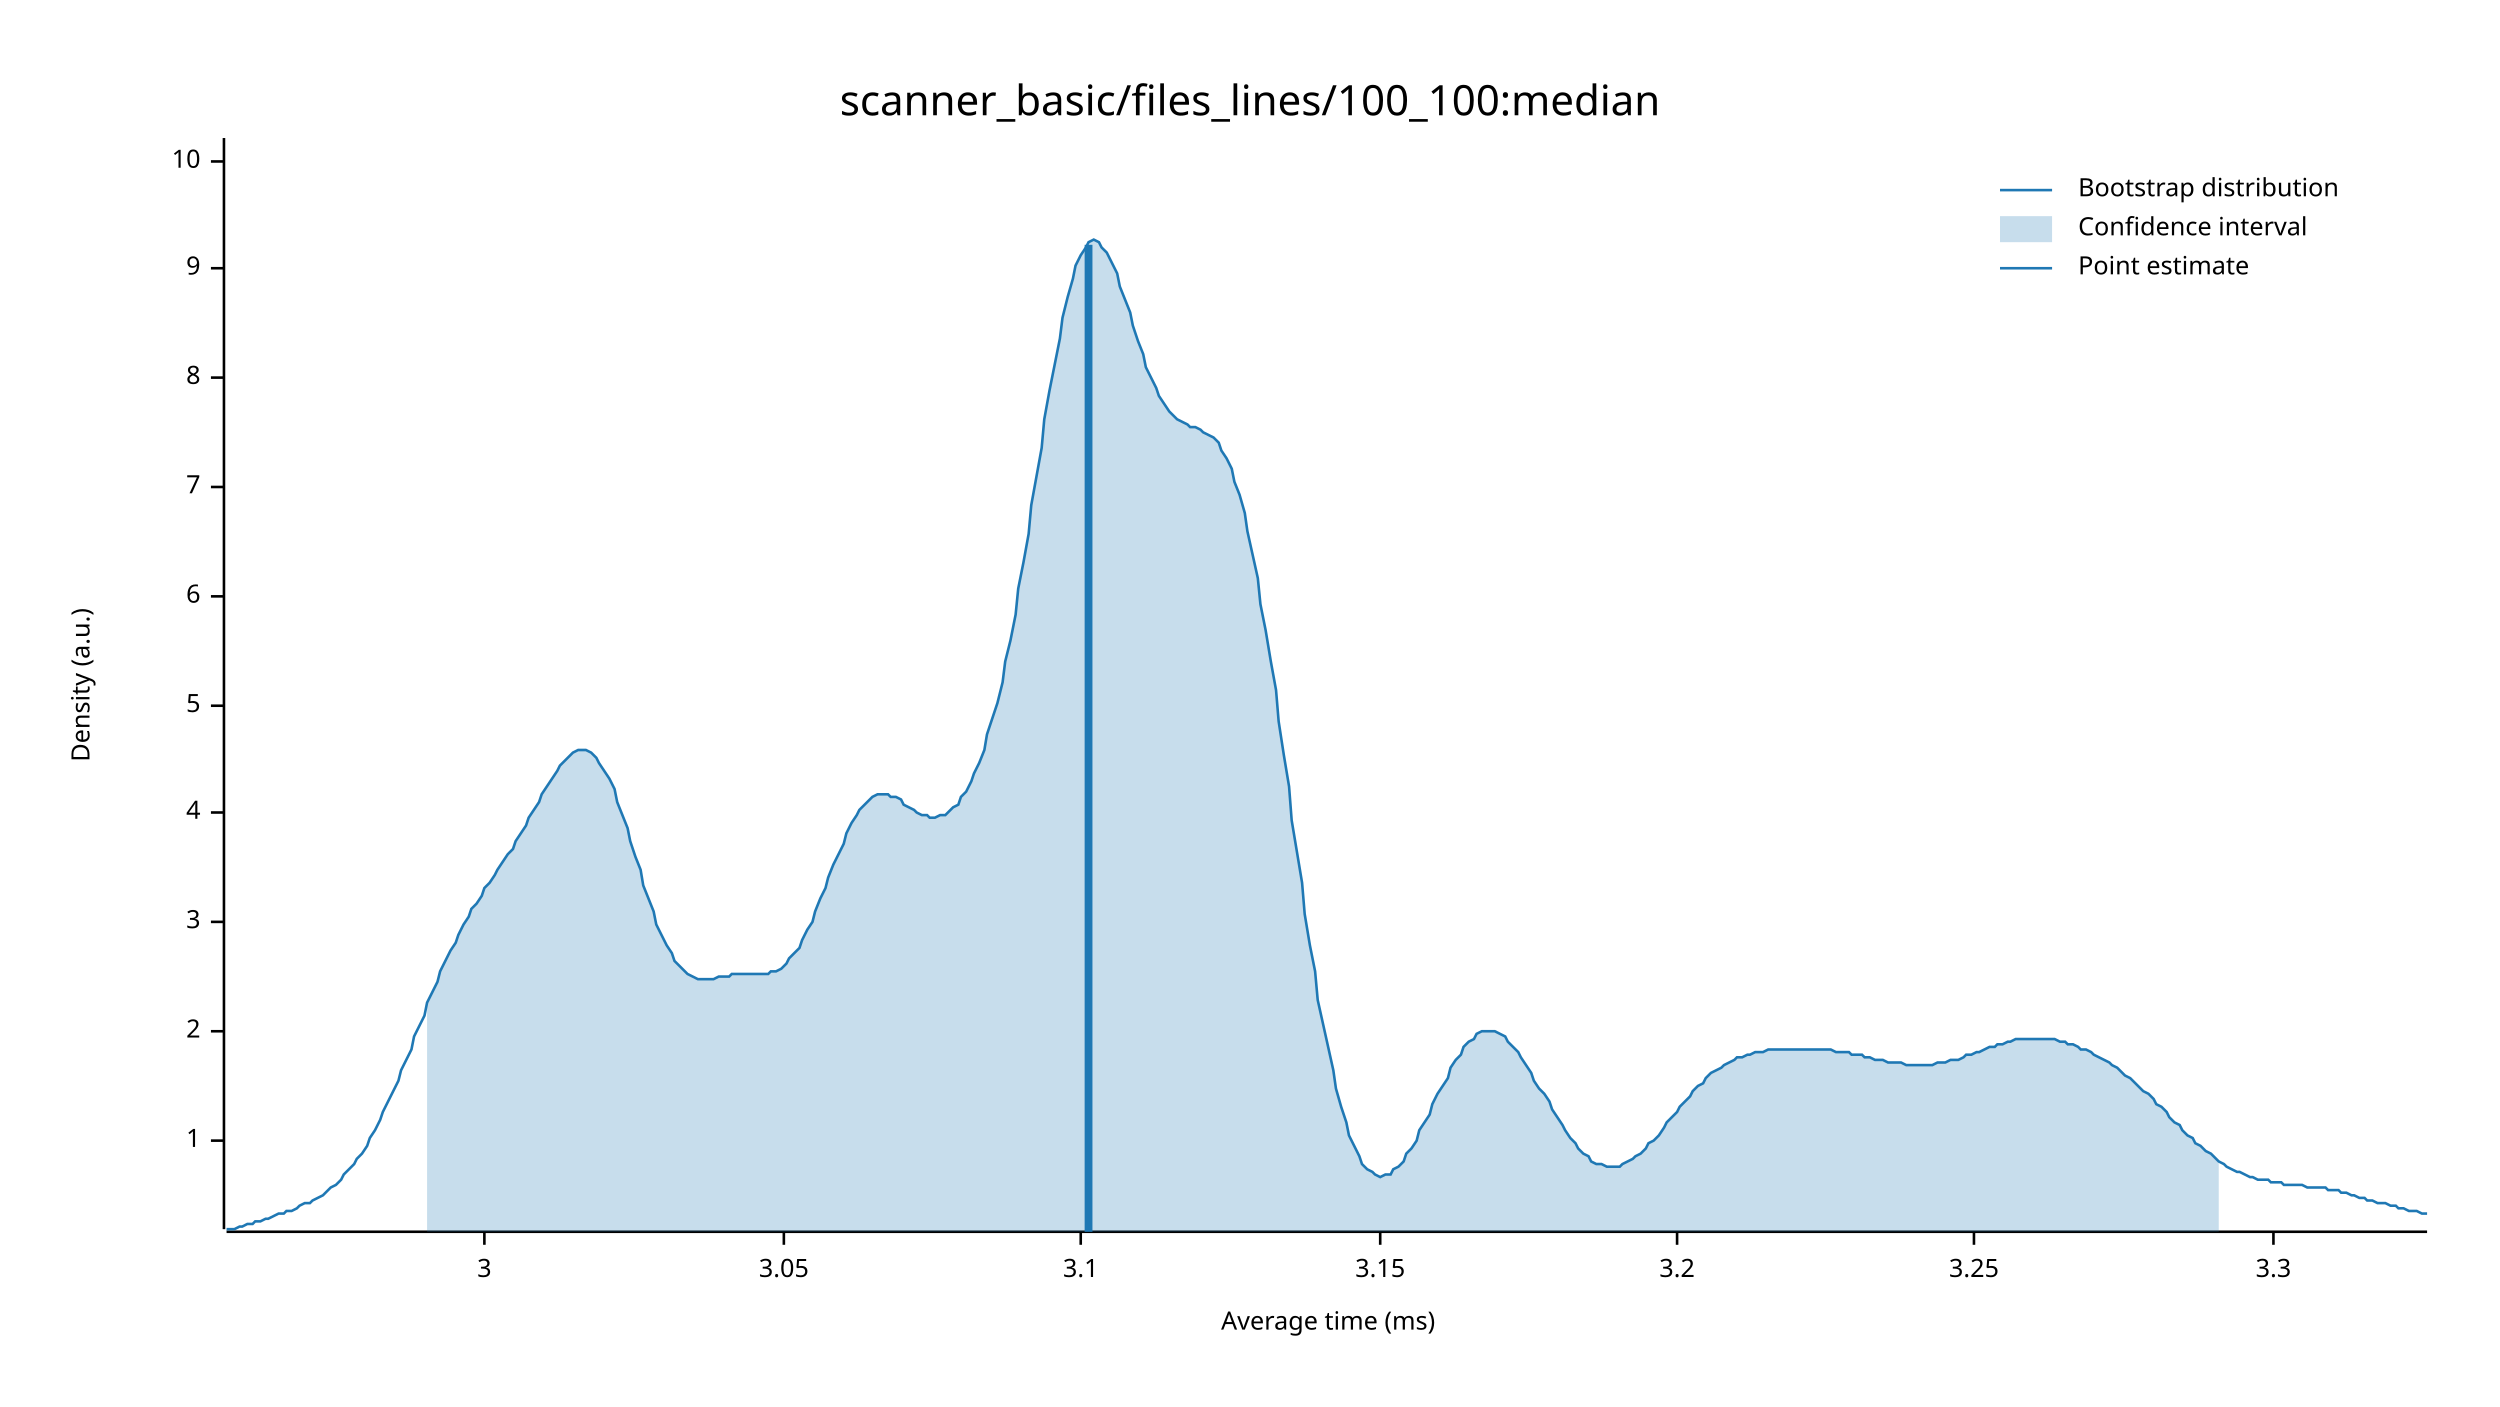
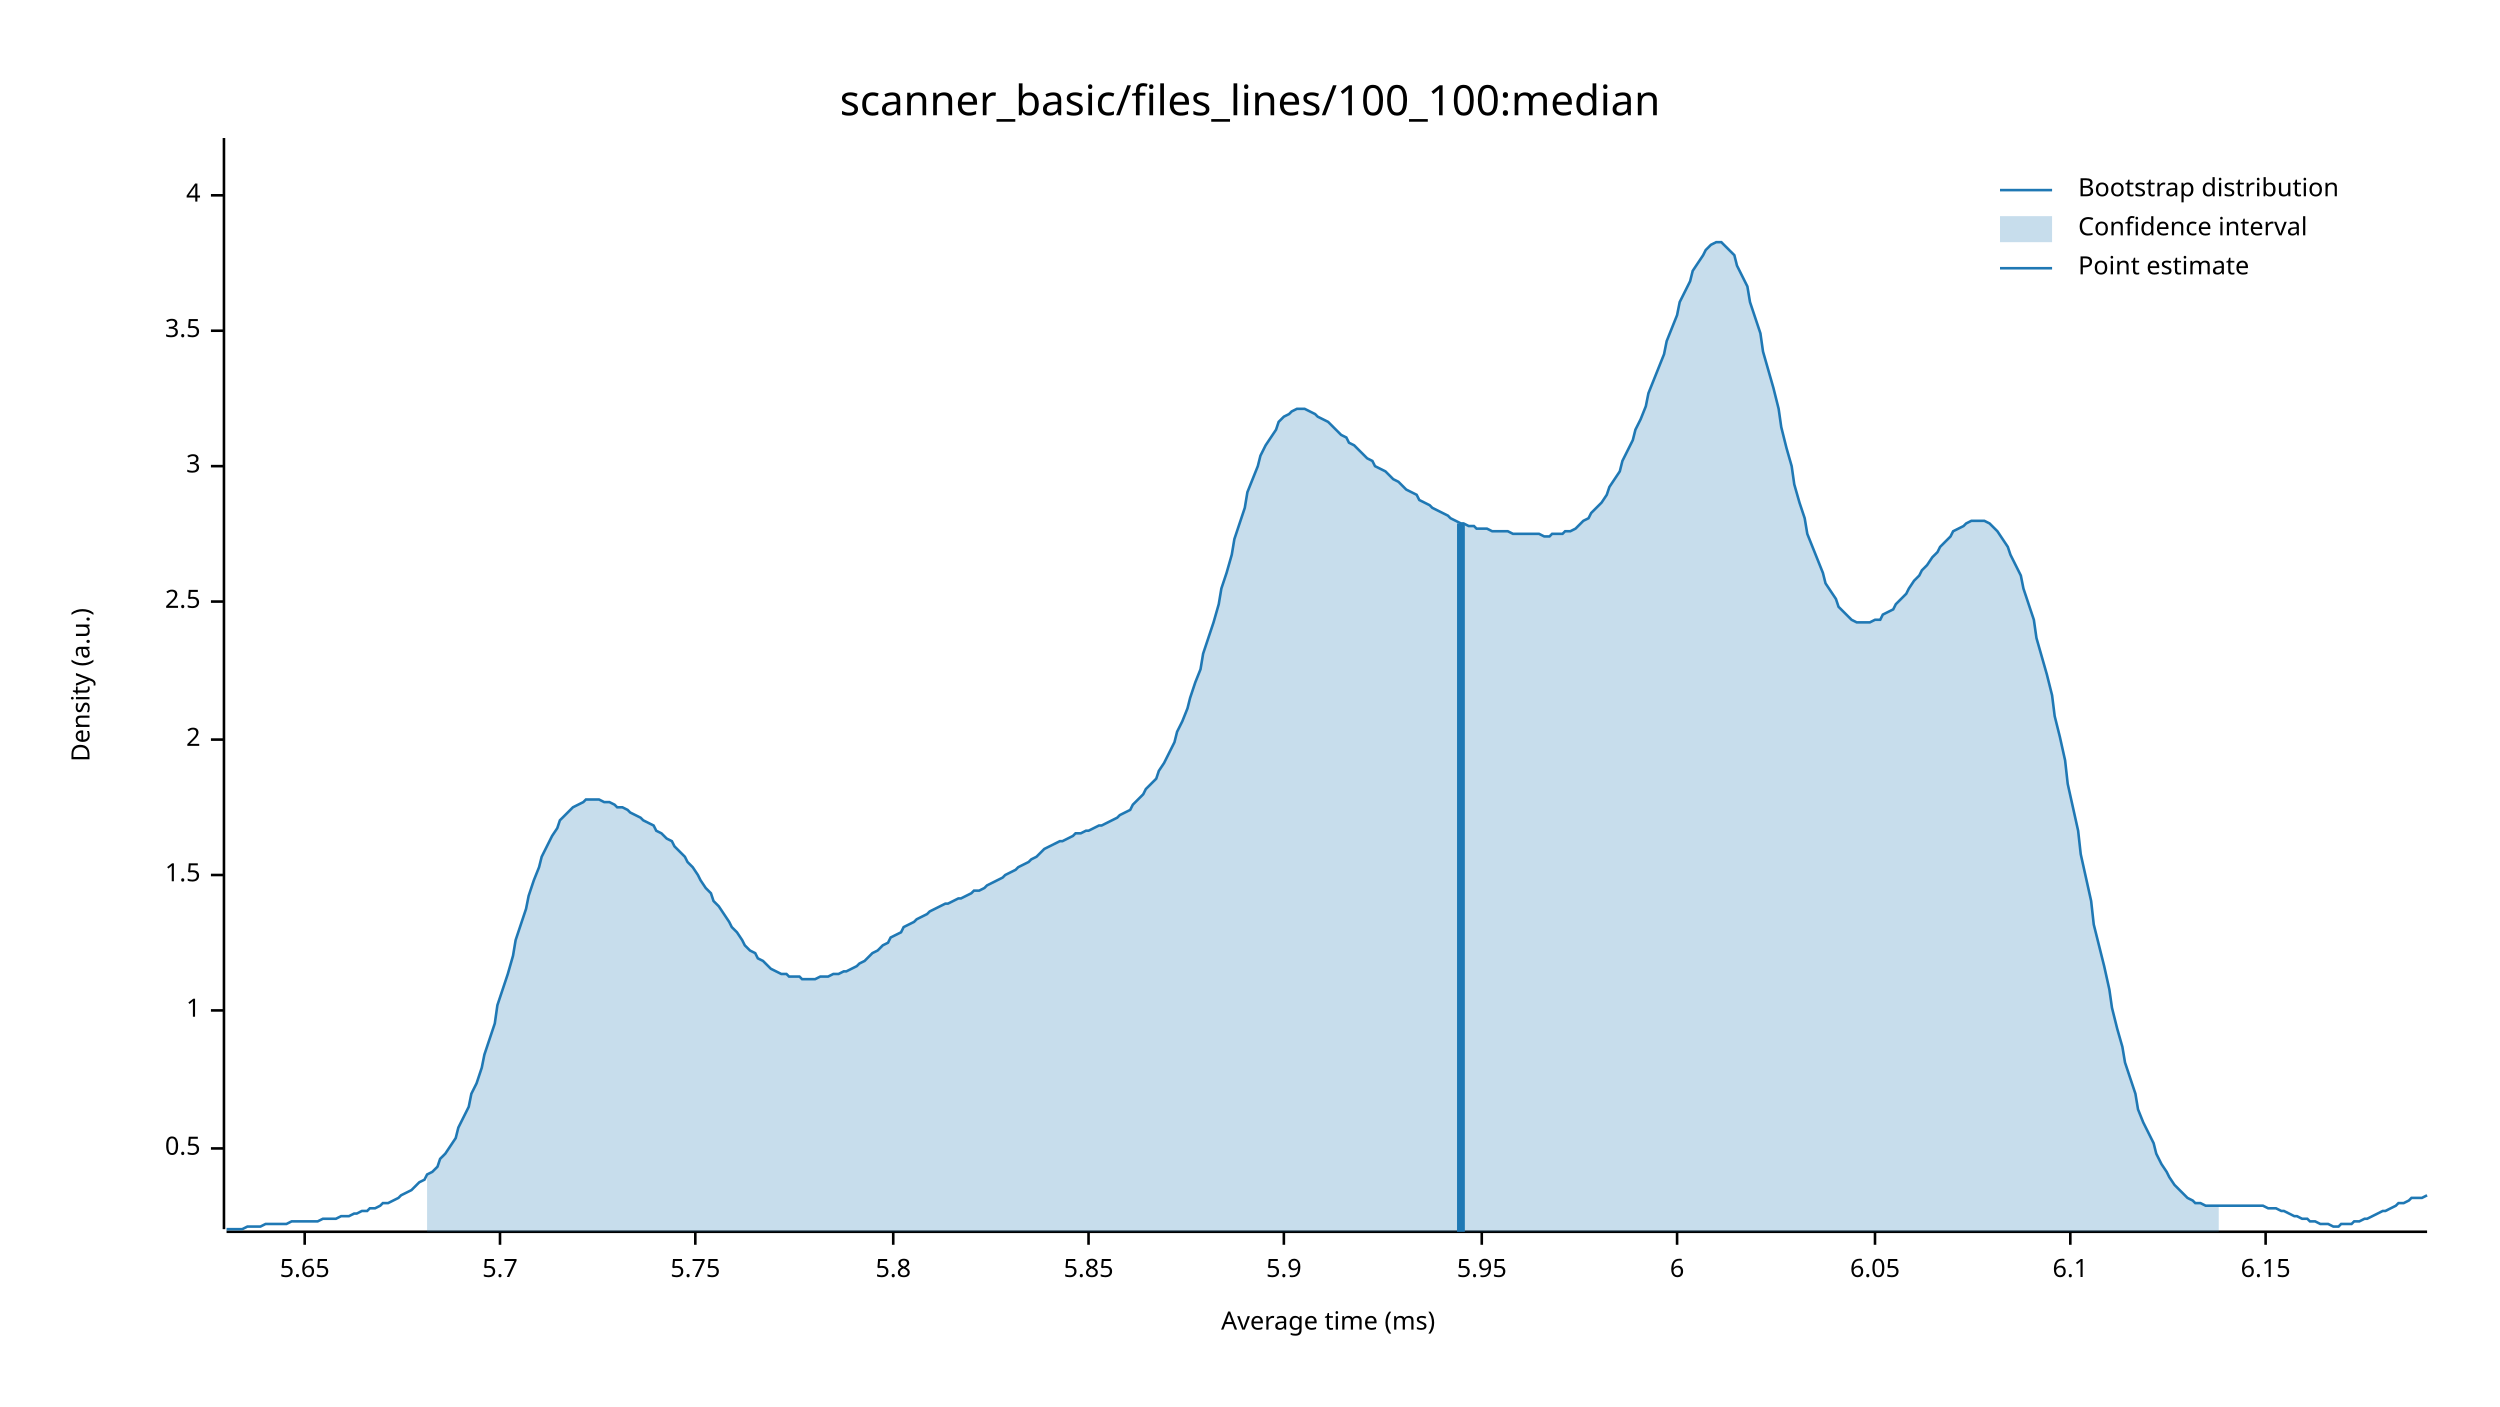
<svg xmlns="http://www.w3.org/2000/svg" width="960" height="540" viewBox="0 0 960 540">
  <text x="480" y="32" dy="0.76em" text-anchor="middle" font-family="sans-serif" font-size="16.129" opacity="1" fill="#000000">
scanner_basic/files_lines/100_100:median
</text>
  <text x="27" y="263" dy="0.76em" text-anchor="middle" font-family="sans-serif" font-size="9.677" opacity="1" fill="#000000" transform="rotate(270, 27, 263)">
Density (a.u.)
</text>
  <text x="510" y="513" dy="-0.5ex" text-anchor="middle" font-family="sans-serif" font-size="9.677" opacity="1" fill="#000000">
Average time (ms)
</text>
  <polyline fill="none" opacity="1" stroke="#000000" stroke-width="1" points="86,53 86,472 " />
-   <text x="77" y="438" dy="0.5ex" text-anchor="end" font-family="sans-serif" font-size="9.677" opacity="1" fill="#000000">
+   <text x="77" y="441" dy="0.5ex" text-anchor="end" font-family="sans-serif" font-size="9.677" opacity="1" fill="#000000">
+ 0.5
+ </text>
+   <polyline fill="none" opacity="1" stroke="#000000" stroke-width="1" points="81,441 86,441 " />
+   <text x="77" y="388" dy="0.5ex" text-anchor="end" font-family="sans-serif" font-size="9.677" opacity="1" fill="#000000">
1
</text>
-   <polyline fill="none" opacity="1" stroke="#000000" stroke-width="1" points="81,438 86,438 " />
-   <text x="77" y="396" dy="0.5ex" text-anchor="end" font-family="sans-serif" font-size="9.677" opacity="1" fill="#000000">
+   <polyline fill="none" opacity="1" stroke="#000000" stroke-width="1" points="81,388 86,388 " />
+   <text x="77" y="336" dy="0.5ex" text-anchor="end" font-family="sans-serif" font-size="9.677" opacity="1" fill="#000000">
+ 1.5
+ </text>
+   <polyline fill="none" opacity="1" stroke="#000000" stroke-width="1" points="81,336 86,336 " />
+   <text x="77" y="284" dy="0.5ex" text-anchor="end" font-family="sans-serif" font-size="9.677" opacity="1" fill="#000000">
2
</text>
-   <polyline fill="none" opacity="1" stroke="#000000" stroke-width="1" points="81,396 86,396 " />
-   <text x="77" y="354" dy="0.5ex" text-anchor="end" font-family="sans-serif" font-size="9.677" opacity="1" fill="#000000">
+   <polyline fill="none" opacity="1" stroke="#000000" stroke-width="1" points="81,284 86,284 " />
+   <text x="77" y="231" dy="0.5ex" text-anchor="end" font-family="sans-serif" font-size="9.677" opacity="1" fill="#000000">
+ 2.5
+ </text>
+   <polyline fill="none" opacity="1" stroke="#000000" stroke-width="1" points="81,231 86,231 " />
+   <text x="77" y="179" dy="0.5ex" text-anchor="end" font-family="sans-serif" font-size="9.677" opacity="1" fill="#000000">
3
</text>
-   <polyline fill="none" opacity="1" stroke="#000000" stroke-width="1" points="81,354 86,354 " />
-   <text x="77" y="312" dy="0.5ex" text-anchor="end" font-family="sans-serif" font-size="9.677" opacity="1" fill="#000000">
+   <polyline fill="none" opacity="1" stroke="#000000" stroke-width="1" points="81,179 86,179 " />
+   <text x="77" y="127" dy="0.5ex" text-anchor="end" font-family="sans-serif" font-size="9.677" opacity="1" fill="#000000">
+ 3.5
+ </text>
+   <polyline fill="none" opacity="1" stroke="#000000" stroke-width="1" points="81,127 86,127 " />
+   <text x="77" y="75" dy="0.5ex" text-anchor="end" font-family="sans-serif" font-size="9.677" opacity="1" fill="#000000">
4
</text>
-   <polyline fill="none" opacity="1" stroke="#000000" stroke-width="1" points="81,312 86,312 " />
-   <text x="77" y="271" dy="0.5ex" text-anchor="end" font-family="sans-serif" font-size="9.677" opacity="1" fill="#000000">
- 5
+   <polyline fill="none" opacity="1" stroke="#000000" stroke-width="1" points="81,75 86,75 " />
+   <polyline fill="none" opacity="1" stroke="#000000" stroke-width="1" points="87,473 932,473 " />
+   <text x="117" y="483" dy="0.76em" text-anchor="middle" font-family="sans-serif" font-size="9.677" opacity="1" fill="#000000">
+ 5.65
</text>
-   <polyline fill="none" opacity="1" stroke="#000000" stroke-width="1" points="81,271 86,271 " />
-   <text x="77" y="229" dy="0.5ex" text-anchor="end" font-family="sans-serif" font-size="9.677" opacity="1" fill="#000000">
+   <polyline fill="none" opacity="1" stroke="#000000" stroke-width="1" points="117,473 117,478 " />
+   <text x="192" y="483" dy="0.76em" text-anchor="middle" font-family="sans-serif" font-size="9.677" opacity="1" fill="#000000">
+ 5.7
+ </text>
+   <polyline fill="none" opacity="1" stroke="#000000" stroke-width="1" points="192,473 192,478 " />
+   <text x="267" y="483" dy="0.76em" text-anchor="middle" font-family="sans-serif" font-size="9.677" opacity="1" fill="#000000">
+ 5.75
+ </text>
+   <polyline fill="none" opacity="1" stroke="#000000" stroke-width="1" points="267,473 267,478 " />
+   <text x="343" y="483" dy="0.76em" text-anchor="middle" font-family="sans-serif" font-size="9.677" opacity="1" fill="#000000">
+ 5.8
+ </text>
+   <polyline fill="none" opacity="1" stroke="#000000" stroke-width="1" points="343,473 343,478 " />
+   <text x="418" y="483" dy="0.76em" text-anchor="middle" font-family="sans-serif" font-size="9.677" opacity="1" fill="#000000">
+ 5.85
+ </text>
+   <polyline fill="none" opacity="1" stroke="#000000" stroke-width="1" points="418,473 418,478 " />
+   <text x="493" y="483" dy="0.76em" text-anchor="middle" font-family="sans-serif" font-size="9.677" opacity="1" fill="#000000">
+ 5.9
+ </text>
+   <polyline fill="none" opacity="1" stroke="#000000" stroke-width="1" points="493,473 493,478 " />
+   <text x="569" y="483" dy="0.76em" text-anchor="middle" font-family="sans-serif" font-size="9.677" opacity="1" fill="#000000">
+ 5.95
+ </text>
+   <polyline fill="none" opacity="1" stroke="#000000" stroke-width="1" points="569,473 569,478 " />
+   <text x="644" y="483" dy="0.76em" text-anchor="middle" font-family="sans-serif" font-size="9.677" opacity="1" fill="#000000">
6
</text>
-   <polyline fill="none" opacity="1" stroke="#000000" stroke-width="1" points="81,229 86,229 " />
-   <text x="77" y="187" dy="0.5ex" text-anchor="end" font-family="sans-serif" font-size="9.677" opacity="1" fill="#000000">
- 7
+   <polyline fill="none" opacity="1" stroke="#000000" stroke-width="1" points="644,473 644,478 " />
+   <text x="720" y="483" dy="0.76em" text-anchor="middle" font-family="sans-serif" font-size="9.677" opacity="1" fill="#000000">
+ 6.05
</text>
-   <polyline fill="none" opacity="1" stroke="#000000" stroke-width="1" points="81,187 86,187 " />
-   <text x="77" y="145" dy="0.5ex" text-anchor="end" font-family="sans-serif" font-size="9.677" opacity="1" fill="#000000">
- 8
+   <polyline fill="none" opacity="1" stroke="#000000" stroke-width="1" points="720,473 720,478 " />
+   <text x="795" y="483" dy="0.76em" text-anchor="middle" font-family="sans-serif" font-size="9.677" opacity="1" fill="#000000">
+ 6.1
</text>
-   <polyline fill="none" opacity="1" stroke="#000000" stroke-width="1" points="81,145 86,145 " />
-   <text x="77" y="103" dy="0.5ex" text-anchor="end" font-family="sans-serif" font-size="9.677" opacity="1" fill="#000000">
- 9
+   <polyline fill="none" opacity="1" stroke="#000000" stroke-width="1" points="795,473 795,478 " />
+   <text x="870" y="483" dy="0.76em" text-anchor="middle" font-family="sans-serif" font-size="9.677" opacity="1" fill="#000000">
+ 6.15
</text>
-   <polyline fill="none" opacity="1" stroke="#000000" stroke-width="1" points="81,103 86,103 " />
-   <text x="77" y="62" dy="0.5ex" text-anchor="end" font-family="sans-serif" font-size="9.677" opacity="1" fill="#000000">
- 10
- </text>
-   <polyline fill="none" opacity="1" stroke="#000000" stroke-width="1" points="81,62 86,62 " />
-   <polyline fill="none" opacity="1" stroke="#000000" stroke-width="1" points="87,473 932,473 " />
-   <text x="186" y="483" dy="0.76em" text-anchor="middle" font-family="sans-serif" font-size="9.677" opacity="1" fill="#000000">
- 3
- </text>
-   <polyline fill="none" opacity="1" stroke="#000000" stroke-width="1" points="186,473 186,478 " />
-   <text x="301" y="483" dy="0.76em" text-anchor="middle" font-family="sans-serif" font-size="9.677" opacity="1" fill="#000000">
- 3.05
- </text>
-   <polyline fill="none" opacity="1" stroke="#000000" stroke-width="1" points="301,473 301,478 " />
-   <text x="415" y="483" dy="0.76em" text-anchor="middle" font-family="sans-serif" font-size="9.677" opacity="1" fill="#000000">
- 3.1
- </text>
-   <polyline fill="none" opacity="1" stroke="#000000" stroke-width="1" points="415,473 415,478 " />
-   <text x="530" y="483" dy="0.76em" text-anchor="middle" font-family="sans-serif" font-size="9.677" opacity="1" fill="#000000">
- 3.15
- </text>
-   <polyline fill="none" opacity="1" stroke="#000000" stroke-width="1" points="530,473 530,478 " />
-   <text x="644" y="483" dy="0.76em" text-anchor="middle" font-family="sans-serif" font-size="9.677" opacity="1" fill="#000000">
- 3.2
- </text>
-   <polyline fill="none" opacity="1" stroke="#000000" stroke-width="1" points="644,473 644,478 " />
-   <text x="758" y="483" dy="0.76em" text-anchor="middle" font-family="sans-serif" font-size="9.677" opacity="1" fill="#000000">
- 3.25
- </text>
-   <polyline fill="none" opacity="1" stroke="#000000" stroke-width="1" points="758,473 758,478 " />
-   <text x="873" y="483" dy="0.76em" text-anchor="middle" font-family="sans-serif" font-size="9.677" opacity="1" fill="#000000">
- 3.3
- </text>
-   <polyline fill="none" opacity="1" stroke="#000000" stroke-width="1" points="873,473 873,478 " />
-   <polyline fill="none" opacity="1" stroke="#1F78B4" stroke-width="1" points="87,472 88,472 90,472 92,471 93,471 95,470 97,470 98,469 100,469 102,468 103,468 105,467 107,466 109,466 110,465 112,465 114,464 115,463 117,462 119,462 120,461 122,460 124,459 125,458 127,456 129,455 131,453 132,451 134,449 136,447 137,445 139,443 141,440 142,437 144,434 146,430 147,427 149,423 151,419 153,415 154,411 156,407 158,403 159,398 161,394 163,390 164,385 166,381 168,377 169,373 171,369 173,365 175,362 176,359 178,355 180,352 181,349 183,347 185,344 186,341 188,339 190,336 191,334 193,331 195,328 197,326 198,323 200,320 202,317 203,314 205,311 207,308 208,305 210,302 212,299 214,296 215,294 217,292 219,290 220,289 222,288 224,288 225,288 227,289 229,291 230,293 232,296 234,299 236,303 237,308 239,313 241,318 242,323 244,329 246,334 247,340 249,345 251,350 252,355 254,359 256,363 258,366 259,369 261,371 263,373 264,374 266,375 268,376 269,376 271,376 273,376 274,376 276,375 278,375 280,375 281,374 283,374 285,374 286,374 288,374 290,374 291,374 293,374 295,374 296,373 298,373 300,372 302,370 303,368 305,366 307,364 308,361 310,357 312,354 313,350 315,345 317,341 318,337 320,332 322,328 324,324 325,320 327,316 329,313 330,311 332,309 334,307 335,306 337,305 339,305 341,305 342,306 344,306 346,307 347,309 349,310 351,311 352,312 354,313 356,313 357,314 359,314 361,313 363,313 364,312 366,310 368,309 369,306 371,304 373,300 374,297 376,293 378,288 379,282 381,276 383,270 385,262 386,254 388,246 390,236 391,226 393,216 395,205 396,194 398,183 400,172 401,161 403,150 405,140 407,130 408,122 410,114 412,107 413,102 415,98 417,95 418,93 420,92 422,93 423,95 425,97 427,101 429,105 430,110 432,115 434,120 435,125 437,131 439,136 440,141 442,145 444,149 445,152 447,155 449,158 451,160 452,161 454,162 456,163 457,164 459,164 461,165 462,166 464,167 466,168 468,170 469,173 471,176 473,180 474,185 476,190 478,197 479,204 481,213 483,222 484,232 486,242 488,254 490,265 491,277 493,290 495,302 496,315 498,327 500,339 501,351 503,363 505,373 506,384 508,393 510,402 512,411 513,418 515,425 517,431 518,436 520,440 522,444 523,447 525,449 527,450 528,451 530,452 532,451 534,451 535,449 537,448 539,446 540,443 542,441 544,438 545,434 547,431 549,428 550,424 552,420 554,417 556,414 557,410 559,407 561,405 562,402 564,400 566,399 567,397 569,396 571,396 573,396 574,396 576,397 578,398 579,400 581,402 583,404 584,406 586,409 588,412 589,415 591,418 593,420 595,423 596,426 598,429 600,432 601,434 603,437 605,439 606,441 608,443 610,444 611,446 613,447 615,447 617,448 618,448 620,448 622,448 623,447 625,446 627,445 628,444 630,443 632,441 633,439 635,438 637,436 639,433 640,431 642,429 644,427 645,425 647,423 649,421 650,419 652,417 654,416 655,414 657,412 659,411 661,410 662,409 664,408 666,407 667,406 669,406 671,405 672,405 674,404 676,404 677,404 679,403 681,403 683,403 684,403 686,403 688,403 689,403 691,403 693,403 694,403 696,403 698,403 700,403 701,403 703,403 705,404 706,404 708,404 710,404 711,405 713,405 715,405 716,406 718,406 720,407 722,407 723,407 725,408 727,408 728,408 730,408 732,409 733,409 735,409 737,409 738,409 740,409 742,409 744,408 745,408 747,408 749,407 750,407 752,407 754,406 755,405 757,405 759,404 760,404 762,403 764,402 766,402 767,401 769,401 771,400 772,400 774,399 776,399 777,399 779,399 781,399 782,399 784,399 786,399 788,399 789,399 791,400 793,400 794,401 796,401 798,402 799,403 801,403 803,404 804,405 806,406 808,407 810,408 811,409 813,410 815,412 816,413 818,414 820,416 821,417 823,419 825,420 827,422 828,424 830,425 832,427 833,429 835,431 837,432 838,434 840,436 842,437 843,439 845,440 847,442 849,443 850,444 852,446 854,447 855,448 857,449 859,450 860,450 862,451 864,452 865,452 867,453 869,453 871,453 872,454 874,454 876,454 877,455 879,455 881,455 882,455 884,455 886,456 887,456 889,456 891,456 893,456 894,457 896,457 898,457 899,458 901,458 903,459 904,459 906,460 908,460 909,461 911,461 913,462 915,462 916,462 918,463 920,463 921,464 923,464 925,465 926,465 928,465 930,466 932,466 " />
-   <polygon opacity="0.25" fill="#1F78B4" points="164,385 166,381 168,377 169,373 171,369 173,365 175,362 176,359 178,355 180,352 181,349 183,347 185,344 186,341 188,339 190,336 191,334 193,331 195,328 197,326 198,323 200,320 202,317 203,314 205,311 207,308 208,305 210,302 212,299 214,296 215,294 217,292 219,290 220,289 222,288 224,288 225,288 227,289 229,291 230,293 232,296 234,299 236,303 237,308 239,313 241,318 242,323 244,329 246,334 247,340 249,345 251,350 252,355 254,359 256,363 258,366 259,369 261,371 263,373 264,374 266,375 268,376 269,376 271,376 273,376 274,376 276,375 278,375 280,375 281,374 283,374 285,374 286,374 288,374 290,374 291,374 293,374 295,374 296,373 298,373 300,372 302,370 303,368 305,366 307,364 308,361 310,357 312,354 313,350 315,345 317,341 318,337 320,332 322,328 324,324 325,320 327,316 329,313 330,311 332,309 334,307 335,306 337,305 339,305 341,305 342,306 344,306 346,307 347,309 349,310 351,311 352,312 354,313 356,313 357,314 359,314 361,313 363,313 364,312 366,310 368,309 369,306 371,304 373,300 374,297 376,293 378,288 379,282 381,276 383,270 385,262 386,254 388,246 390,236 391,226 393,216 395,205 396,194 398,183 400,172 401,161 403,150 405,140 407,130 408,122 410,114 412,107 413,102 415,98 417,95 418,93 420,92 422,93 423,95 425,97 427,101 429,105 430,110 432,115 434,120 435,125 437,131 439,136 440,141 442,145 444,149 445,152 447,155 449,158 451,160 452,161 454,162 456,163 457,164 459,164 461,165 462,166 464,167 466,168 468,170 469,173 471,176 473,180 474,185 476,190 478,197 479,204 481,213 483,222 484,232 486,242 488,254 490,265 491,277 493,290 495,302 496,315 498,327 500,339 501,351 503,363 505,373 506,384 508,393 510,402 512,411 513,418 515,425 517,431 518,436 520,440 522,444 523,447 525,449 527,450 528,451 530,452 532,451 534,451 535,449 537,448 539,446 540,443 542,441 544,438 545,434 547,431 549,428 550,424 552,420 554,417 556,414 557,410 559,407 561,405 562,402 564,400 566,399 567,397 569,396 571,396 573,396 574,396 576,397 578,398 579,400 581,402 583,404 584,406 586,409 588,412 589,415 591,418 593,420 595,423 596,426 598,429 600,432 601,434 603,437 605,439 606,441 608,443 610,444 611,446 613,447 615,447 617,448 618,448 620,448 622,448 623,447 625,446 627,445 628,444 630,443 632,441 633,439 635,438 637,436 639,433 640,431 642,429 644,427 645,425 647,423 649,421 650,419 652,417 654,416 655,414 657,412 659,411 661,410 662,409 664,408 666,407 667,406 669,406 671,405 672,405 674,404 676,404 677,404 679,403 681,403 683,403 684,403 686,403 688,403 689,403 691,403 693,403 694,403 696,403 698,403 700,403 701,403 703,403 705,404 706,404 708,404 710,404 711,405 713,405 715,405 716,406 718,406 720,407 722,407 723,407 725,408 727,408 728,408 730,408 732,409 733,409 735,409 737,409 738,409 740,409 742,409 744,408 745,408 747,408 749,407 750,407 752,407 754,406 755,405 757,405 759,404 760,404 762,403 764,402 766,402 767,401 769,401 771,400 772,400 774,399 776,399 777,399 779,399 781,399 782,399 784,399 786,399 788,399 789,399 791,400 793,400 794,401 796,401 798,402 799,403 801,403 803,404 804,405 806,406 808,407 810,408 811,409 813,410 815,412 816,413 818,414 820,416 821,417 823,419 825,420 827,422 828,424 830,425 832,427 833,429 835,431 837,432 838,434 840,436 842,437 843,439 845,440 847,442 849,443 850,444 852,446 852,473 164,473 " />
-   <polyline fill="none" opacity="1" stroke="#1F78B4" stroke-width="3" points="418,473 418,94 " />
+   <polyline fill="none" opacity="1" stroke="#000000" stroke-width="1" points="870,473 870,478 " />
+   <polyline fill="none" opacity="1" stroke="#1F78B4" stroke-width="1" points="87,472 88,472 90,472 92,472 93,472 95,471 97,471 98,471 100,471 102,470 103,470 105,470 107,470 109,470 110,470 112,469 114,469 115,469 117,469 119,469 120,469 122,469 124,468 125,468 127,468 129,468 131,467 132,467 134,467 136,466 137,466 139,465 141,465 142,464 144,464 146,463 147,462 149,462 151,461 153,460 154,459 156,458 158,457 159,456 161,454 163,453 164,451 166,450 168,448 169,445 171,443 173,440 175,437 176,433 178,429 180,425 181,420 183,416 185,410 186,405 188,399 190,393 191,386 193,380 195,374 197,367 198,361 200,355 202,349 203,344 205,338 207,333 208,329 210,325 212,321 214,318 215,315 217,313 219,311 220,310 222,309 224,308 225,307 227,307 229,307 230,307 232,308 234,308 236,309 237,310 239,310 241,311 242,312 244,313 246,314 247,315 249,316 251,317 252,319 254,320 256,322 258,323 259,325 261,327 263,329 264,331 266,333 268,336 269,338 271,341 273,343 274,346 276,348 278,351 280,354 281,356 283,358 285,361 286,363 288,365 290,366 291,368 293,369 295,371 296,372 298,373 300,374 302,374 303,375 305,375 307,375 308,376 310,376 312,376 313,376 315,375 317,375 318,375 320,374 322,374 324,373 325,373 327,372 329,371 330,370 332,369 334,367 335,366 337,365 339,363 341,362 342,360 344,359 346,358 347,356 349,355 351,354 352,353 354,352 356,351 357,350 359,349 361,348 363,347 364,347 366,346 368,345 369,345 371,344 373,343 374,342 376,342 378,341 379,340 381,339 383,338 385,337 386,336 388,335 390,334 391,333 393,332 395,331 396,330 398,329 400,327 401,326 403,325 405,324 407,323 408,323 410,322 412,321 413,320 415,320 417,319 418,319 420,318 422,317 423,317 425,316 427,315 429,314 430,313 432,312 434,311 435,309 437,307 439,305 440,303 442,301 444,299 445,296 447,293 449,289 451,285 452,281 454,277 456,272 457,268 459,262 461,257 462,251 464,245 466,239 468,232 469,226 471,220 473,213 474,207 476,201 478,195 479,189 481,184 483,179 484,175 486,171 488,168 490,165 491,162 493,160 495,159 496,158 498,157 500,157 501,157 503,158 505,159 506,160 508,161 510,162 512,164 513,165 515,167 517,168 518,170 520,171 522,173 523,174 525,176 527,177 528,179 530,180 532,181 534,183 535,184 537,185 539,187 540,188 542,189 544,190 545,192 547,193 549,194 550,195 552,196 554,197 556,198 557,199 559,200 561,201 562,201 564,202 566,202 567,203 569,203 571,203 573,204 574,204 576,204 578,204 579,204 581,205 583,205 584,205 586,205 588,205 589,205 591,205 593,206 595,206 596,205 598,205 600,205 601,204 603,204 605,203 606,202 608,200 610,199 611,197 613,195 615,193 617,190 618,187 620,184 622,181 623,177 625,173 627,169 628,165 630,161 632,156 633,151 635,146 637,141 639,136 640,131 642,126 644,121 645,116 647,112 649,108 650,104 652,101 654,98 655,96 657,94 659,93 661,93 662,94 664,96 666,98 667,102 669,106 671,110 672,116 674,122 676,128 677,135 679,142 681,149 683,157 684,164 686,172 688,179 689,186 691,193 693,199 694,205 696,210 698,215 700,220 701,224 703,227 705,230 706,233 708,235 710,237 711,238 713,239 715,239 716,239 718,239 720,238 722,238 723,236 725,235 727,234 728,232 730,230 732,228 733,226 735,223 737,221 738,219 740,217 742,214 744,212 745,210 747,208 749,206 750,204 752,203 754,202 755,201 757,200 759,200 760,200 762,200 764,201 766,203 767,204 769,207 771,210 772,213 774,217 776,221 777,226 779,232 781,238 782,245 784,252 786,259 788,267 789,275 791,283 793,292 794,301 796,310 798,319 799,328 801,337 803,346 804,355 806,363 808,371 810,380 811,387 813,395 815,402 816,408 818,414 820,420 821,426 823,431 825,435 827,439 828,443 830,447 832,450 833,452 835,455 837,457 838,458 840,460 842,461 843,462 845,462 847,463 849,463 850,463 852,463 854,463 855,463 857,463 859,463 860,463 862,463 864,463 865,463 867,463 869,463 871,464 872,464 874,464 876,465 877,465 879,466 881,467 882,467 884,468 886,468 887,469 889,469 891,470 893,470 894,470 896,471 898,471 899,470 901,470 903,470 904,469 906,469 908,468 909,468 911,467 913,466 915,465 916,465 918,464 920,463 921,462 923,462 925,461 926,460 928,460 930,460 932,459 " />
+   <polygon opacity="0.25" fill="#1F78B4" points="164,451 166,450 168,448 169,445 171,443 173,440 175,437 176,433 178,429 180,425 181,420 183,416 185,410 186,405 188,399 190,393 191,386 193,380 195,374 197,367 198,361 200,355 202,349 203,344 205,338 207,333 208,329 210,325 212,321 214,318 215,315 217,313 219,311 220,310 222,309 224,308 225,307 227,307 229,307 230,307 232,308 234,308 236,309 237,310 239,310 241,311 242,312 244,313 246,314 247,315 249,316 251,317 252,319 254,320 256,322 258,323 259,325 261,327 263,329 264,331 266,333 268,336 269,338 271,341 273,343 274,346 276,348 278,351 280,354 281,356 283,358 285,361 286,363 288,365 290,366 291,368 293,369 295,371 296,372 298,373 300,374 302,374 303,375 305,375 307,375 308,376 310,376 312,376 313,376 315,375 317,375 318,375 320,374 322,374 324,373 325,373 327,372 329,371 330,370 332,369 334,367 335,366 337,365 339,363 341,362 342,360 344,359 346,358 347,356 349,355 351,354 352,353 354,352 356,351 357,350 359,349 361,348 363,347 364,347 366,346 368,345 369,345 371,344 373,343 374,342 376,342 378,341 379,340 381,339 383,338 385,337 386,336 388,335 390,334 391,333 393,332 395,331 396,330 398,329 400,327 401,326 403,325 405,324 407,323 408,323 410,322 412,321 413,320 415,320 417,319 418,319 420,318 422,317 423,317 425,316 427,315 429,314 430,313 432,312 434,311 435,309 437,307 439,305 440,303 442,301 444,299 445,296 447,293 449,289 451,285 452,281 454,277 456,272 457,268 459,262 461,257 462,251 464,245 466,239 468,232 469,226 471,220 473,213 474,207 476,201 478,195 479,189 481,184 483,179 484,175 486,171 488,168 490,165 491,162 493,160 495,159 496,158 498,157 500,157 501,157 503,158 505,159 506,160 508,161 510,162 512,164 513,165 515,167 517,168 518,170 520,171 522,173 523,174 525,176 527,177 528,179 530,180 532,181 534,183 535,184 537,185 539,187 540,188 542,189 544,190 545,192 547,193 549,194 550,195 552,196 554,197 556,198 557,199 559,200 561,201 562,201 564,202 566,202 567,203 569,203 571,203 573,204 574,204 576,204 578,204 579,204 581,205 583,205 584,205 586,205 588,205 589,205 591,205 593,206 595,206 596,205 598,205 600,205 601,204 603,204 605,203 606,202 608,200 610,199 611,197 613,195 615,193 617,190 618,187 620,184 622,181 623,177 625,173 627,169 628,165 630,161 632,156 633,151 635,146 637,141 639,136 640,131 642,126 644,121 645,116 647,112 649,108 650,104 652,101 654,98 655,96 657,94 659,93 661,93 662,94 664,96 666,98 667,102 669,106 671,110 672,116 674,122 676,128 677,135 679,142 681,149 683,157 684,164 686,172 688,179 689,186 691,193 693,199 694,205 696,210 698,215 700,220 701,224 703,227 705,230 706,233 708,235 710,237 711,238 713,239 715,239 716,239 718,239 720,238 722,238 723,236 725,235 727,234 728,232 730,230 732,228 733,226 735,223 737,221 738,219 740,217 742,214 744,212 745,210 747,208 749,206 750,204 752,203 754,202 755,201 757,200 759,200 760,200 762,200 764,201 766,203 767,204 769,207 771,210 772,213 774,217 776,221 777,226 779,232 781,238 782,245 784,252 786,259 788,267 789,275 791,283 793,292 794,301 796,310 798,319 799,328 801,337 803,346 804,355 806,363 808,371 810,380 811,387 813,395 815,402 816,408 818,414 820,420 821,426 823,431 825,435 827,439 828,443 830,447 832,450 833,452 835,455 837,457 838,458 840,460 842,461 843,462 845,462 847,463 849,463 850,463 852,463 852,473 164,473 " />
+   <polyline fill="none" opacity="1" stroke="#1F78B4" stroke-width="3" points="561,473 561,201 " />
  <text x="798" y="68" dy="0.76em" text-anchor="start" font-family="sans-serif" font-size="9.677" opacity="1" fill="#000000">
Bootstrap distribution
</text>
  <text x="798" y="83" dy="0.76em" text-anchor="start" font-family="sans-serif" font-size="9.677" opacity="1" fill="#000000">
Confidence interval
</text>
  <text x="798" y="98" dy="0.76em" text-anchor="start" font-family="sans-serif" font-size="9.677" opacity="1" fill="#000000">
Point estimate
</text>
  <polyline fill="none" opacity="1" stroke="#1F78B4" stroke-width="1" points="768,73 788,73 " />
  <rect x="768" y="83" width="20" height="10" opacity="0.25" fill="#1F78B4" stroke="none" />
  <polyline fill="none" opacity="1" stroke="#1F78B4" stroke-width="1" points="768,103 788,103 " />
</svg>
